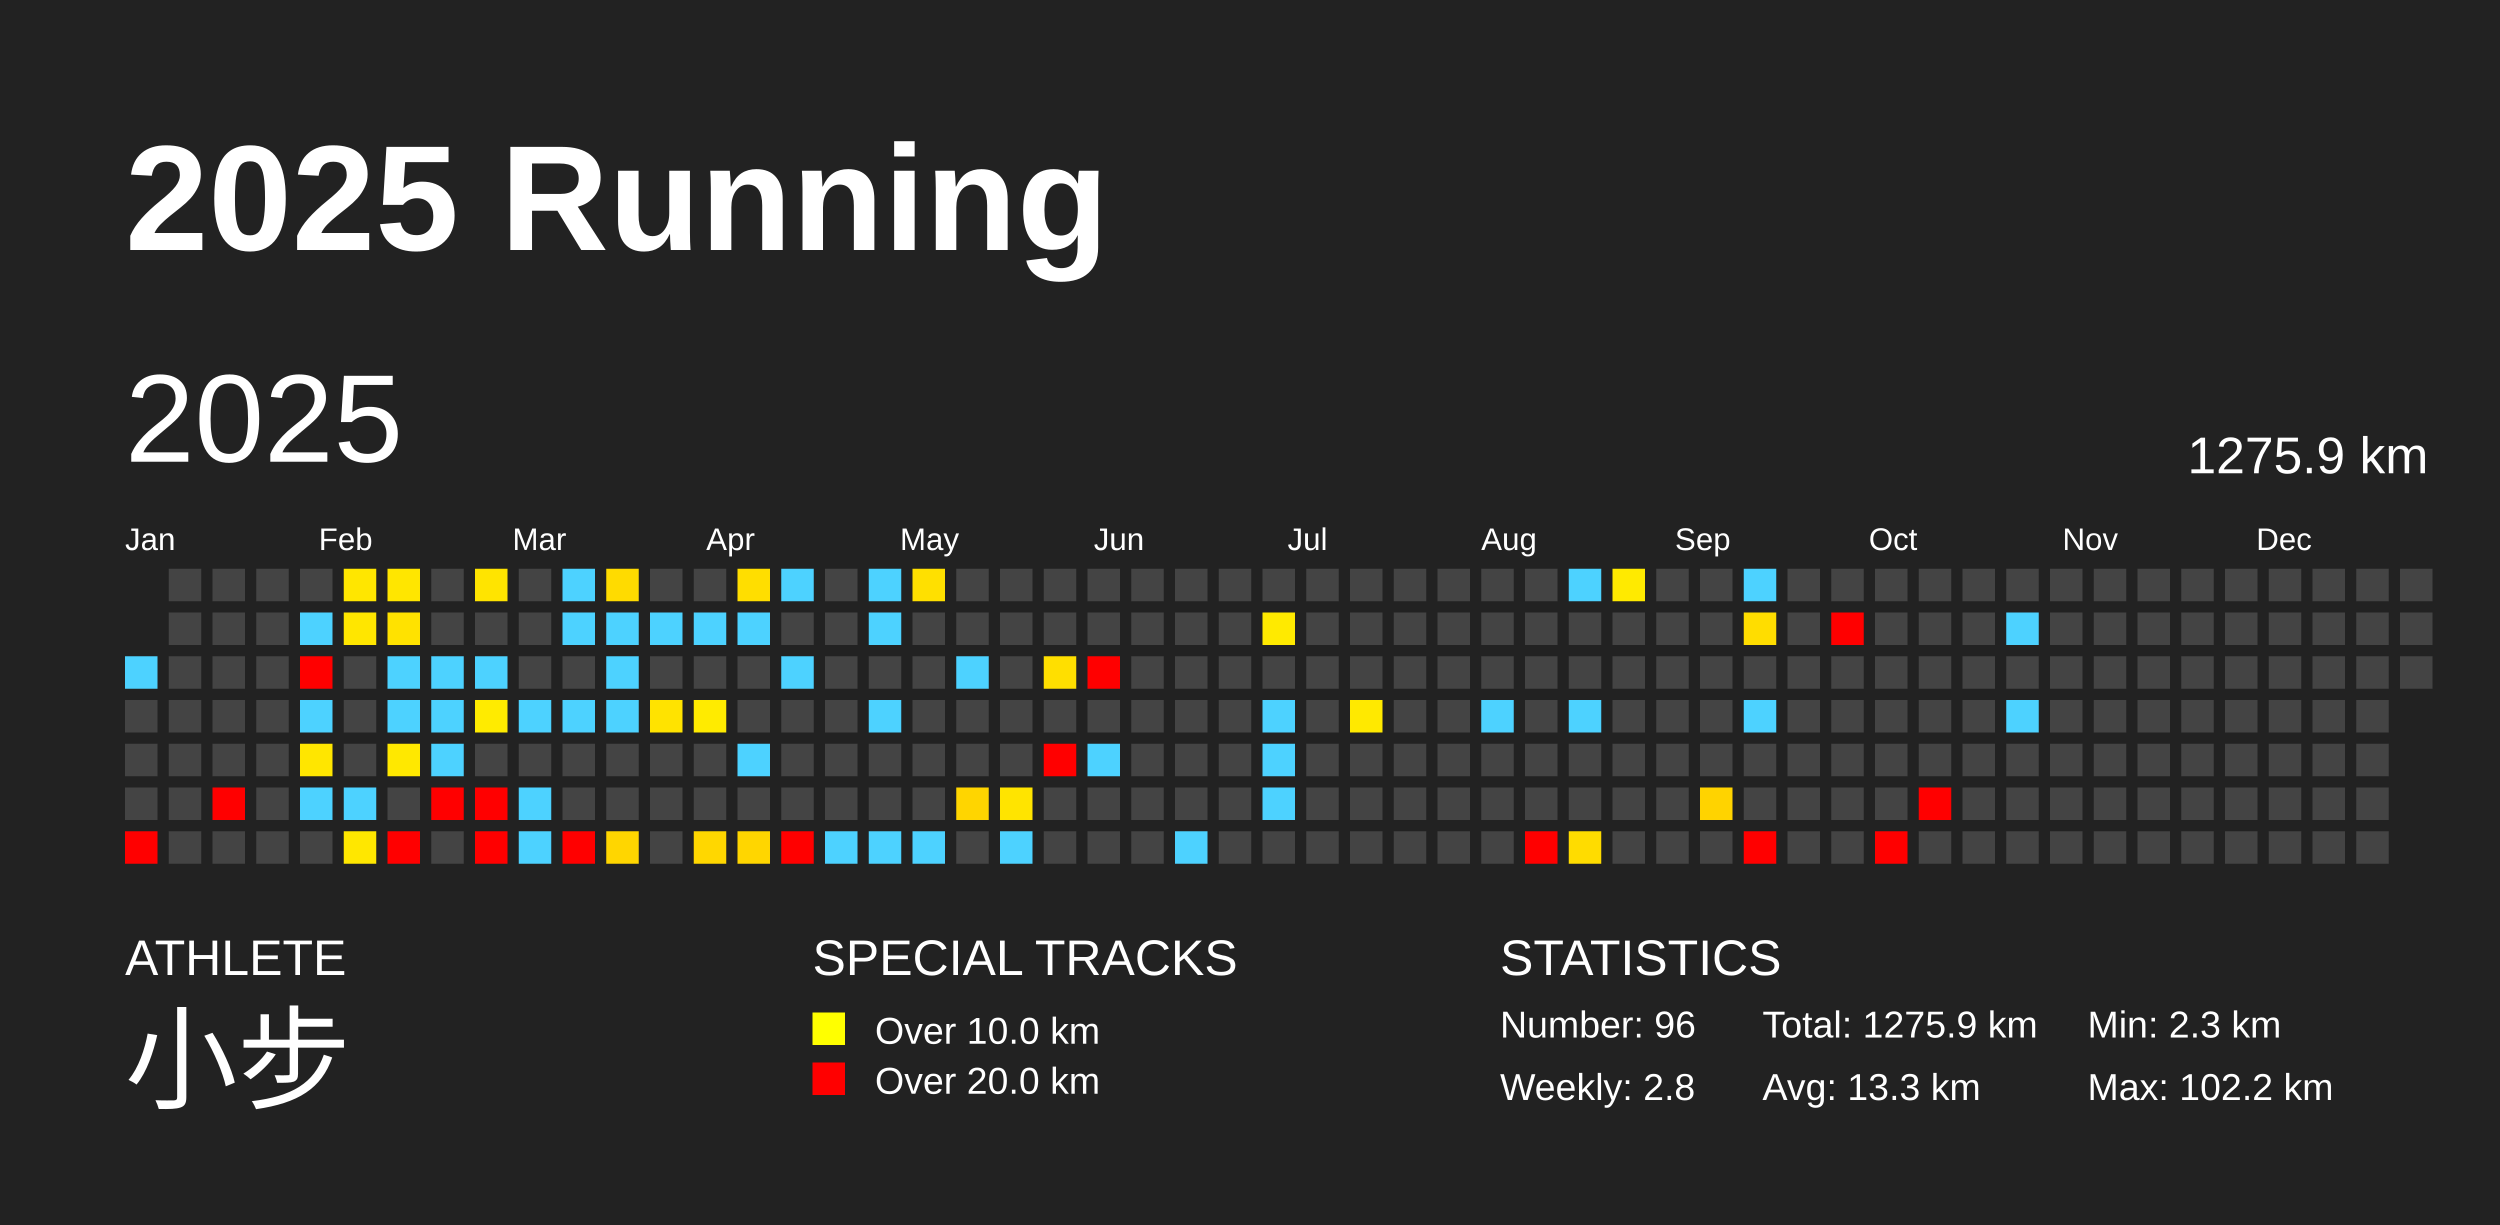
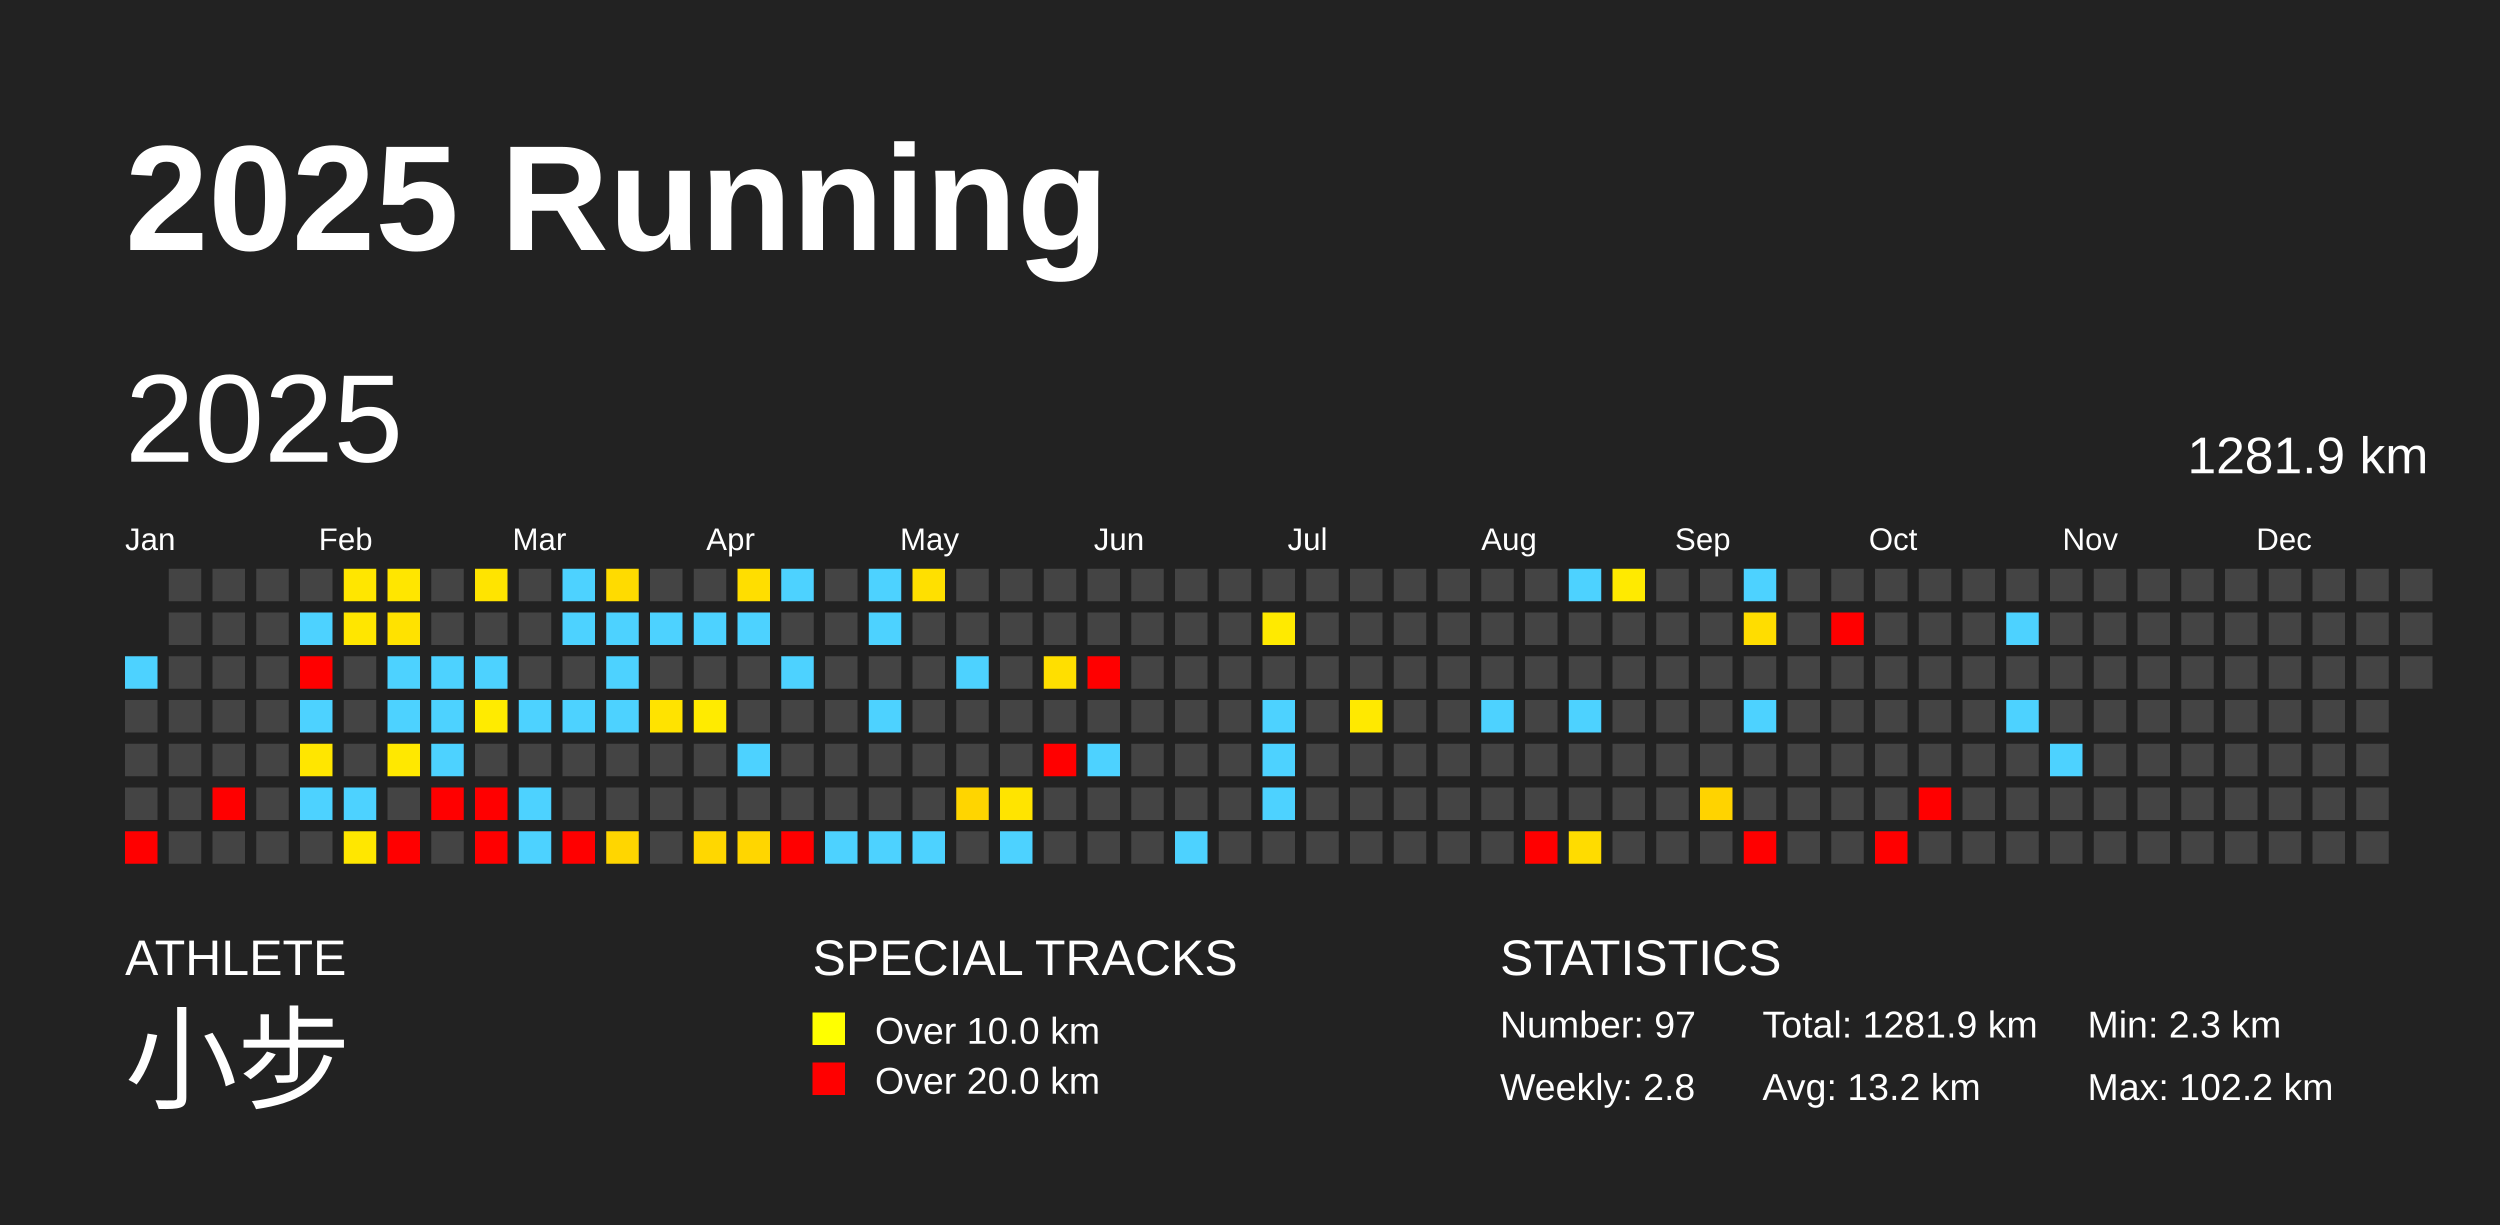
<svg xmlns="http://www.w3.org/2000/svg" baseProfile="full" height="98mm" version="1.1" viewBox="0,0,200,98" width="200mm">
  <defs />
  <rect fill="#222222" height="98" width="200" x="0" y="0" />
  <text fill="#FFFFFF" style="font-size:12px; font-family:Arial; font-weight:bold;" x="10" y="20">2025 Running</text>
  <text fill="#FFFFFF" style="font-size:4px; font-family:Arial" x="10" y="78">ATHLETE</text>
  <text fill="#FFFFFF" style="font-size:9px; font-family:Arial" x="10" y="88">小步</text>
  <text fill="#FFFFFF" style="font-size:4px; font-family:Arial" x="65" y="78">SPECIAL TRACKS</text>
  <rect fill="yellow" height="2.6" width="2.6" x="65" y="81" />
  <text fill="#FFFFFF" style="font-size:3px; font-family:Arial" x="70" y="83.5">Over 10.0 km</text>
  <rect fill="red" height="2.6" width="2.6" x="65" y="85" />
  <text fill="#FFFFFF" style="font-size:3px; font-family:Arial" x="70" y="87.5">Over 20.0 km</text>
  <text fill="#FFFFFF" style="font-size:4px; font-family:Arial" x="120" y="78">STATISTICS</text>
-   <text fill="#FFFFFF" style="font-size:3px; font-family:Arial" x="120" y="83">Number: 96</text>
+   <text fill="#FFFFFF" style="font-size:3px; font-family:Arial" x="120" y="83">Number: 97</text>
  <text fill="#FFFFFF" style="font-size:3px; font-family:Arial" x="120" y="88">Weekly: 2.8</text>
-   <text fill="#FFFFFF" style="font-size:3px; font-family:Arial" x="141" y="83">Total: 1275.9 km</text>
-   <text fill="#FFFFFF" style="font-size:3px; font-family:Arial" x="141" y="88">Avg: 13.3 km</text>
+   <text fill="#FFFFFF" style="font-size:3px; font-family:Arial" x="141" y="83">Total: 1281.9 km</text>
+   <text fill="#FFFFFF" style="font-size:3px; font-family:Arial" x="141" y="88">Avg: 13.2 km</text>
  <text fill="#FFFFFF" style="font-size:3px; font-family:Arial" x="167" y="83">Min: 2.3 km</text>
  <text fill="#FFFFFF" style="font-size:3px; font-family:Arial" x="167" y="88">Max: 102.2 km</text>
  <text dominant-baseline="hanging" fill="#FFFFFF" style="font-size:10.0px; font-family:Arial;" x="10" y="30">2025</text>
-   <text dominant-baseline="hanging" fill="#FFFFFF" style="font-size:4.125px; font-family:Arial;" x="175" y="35">1275.9 km</text>
+   <text dominant-baseline="hanging" fill="#FFFFFF" style="font-size:4.125px; font-family:Arial;" x="175" y="35">1281.9 km</text>
  <text fill="#FFFFFF" style="font-size:2.5px; font-family:Arial" x="10.0" y="44">Jan</text>
  <text fill="#FFFFFF" style="font-size:2.5px; font-family:Arial" x="25.5" y="44">Feb</text>
  <text fill="#FFFFFF" style="font-size:2.5px; font-family:Arial" x="41.0" y="44">Mar</text>
  <text fill="#FFFFFF" style="font-size:2.5px; font-family:Arial" x="56.5" y="44">Apr</text>
  <text fill="#FFFFFF" style="font-size:2.5px; font-family:Arial" x="72.0" y="44">May</text>
  <text fill="#FFFFFF" style="font-size:2.5px; font-family:Arial" x="87.5" y="44">Jun</text>
  <text fill="#FFFFFF" style="font-size:2.5px; font-family:Arial" x="103.0" y="44">Jul</text>
  <text fill="#FFFFFF" style="font-size:2.5px; font-family:Arial" x="118.5" y="44">Aug</text>
  <text fill="#FFFFFF" style="font-size:2.5px; font-family:Arial" x="134.0" y="44">Sep</text>
  <text fill="#FFFFFF" style="font-size:2.5px; font-family:Arial" x="149.5" y="44">Oct</text>
  <text fill="#FFFFFF" style="font-size:2.5px; font-family:Arial" x="165.0" y="44">Nov</text>
  <text fill="#FFFFFF" style="font-size:2.5px; font-family:Arial" x="180.5" y="44">Dec</text>
  <rect fill="#4dd2ff" height="2.6" width="2.6" x="10.0" y="52.5" />
  <rect fill="#444444" height="2.6" width="2.6" x="10.0" y="56.0" />
  <rect fill="#444444" height="2.6" width="2.6" x="10.0" y="59.5" />
  <rect fill="#444444" height="2.6" width="2.6" x="10.0" y="63.0" />
  <rect fill="red" height="2.6" width="2.6" x="10.0" y="66.5" />
  <rect fill="#444444" height="2.6" width="2.6" x="13.5" y="45.5" />
  <rect fill="#444444" height="2.6" width="2.6" x="13.5" y="49.0" />
  <rect fill="#444444" height="2.6" width="2.6" x="13.5" y="52.5" />
  <rect fill="#444444" height="2.6" width="2.6" x="13.5" y="56.0" />
  <rect fill="#444444" height="2.6" width="2.6" x="13.5" y="59.5" />
  <rect fill="#444444" height="2.6" width="2.6" x="13.5" y="63.0" />
  <rect fill="#444444" height="2.6" width="2.6" x="13.5" y="66.5" />
  <rect fill="#444444" height="2.6" width="2.6" x="17.0" y="45.5" />
  <rect fill="#444444" height="2.6" width="2.6" x="17.0" y="49.0" />
  <rect fill="#444444" height="2.6" width="2.6" x="17.0" y="52.5" />
  <rect fill="#444444" height="2.6" width="2.6" x="17.0" y="56.0" />
  <rect fill="#444444" height="2.6" width="2.6" x="17.0" y="59.5" />
  <rect fill="red" height="2.6" width="2.6" x="17.0" y="63.0" />
  <rect fill="#444444" height="2.6" width="2.6" x="17.0" y="66.5" />
  <rect fill="#444444" height="2.6" width="2.6" x="20.5" y="45.5" />
  <rect fill="#444444" height="2.6" width="2.6" x="20.5" y="49.0" />
  <rect fill="#444444" height="2.6" width="2.6" x="20.5" y="52.5" />
  <rect fill="#444444" height="2.6" width="2.6" x="20.5" y="56.0" />
  <rect fill="#444444" height="2.6" width="2.6" x="20.5" y="59.5" />
  <rect fill="#444444" height="2.6" width="2.6" x="20.5" y="63.0" />
  <rect fill="#444444" height="2.6" width="2.6" x="20.5" y="66.5" />
  <rect fill="#444444" height="2.6" width="2.6" x="24.0" y="45.5" />
  <rect fill="#4dd2ff" height="2.6" width="2.6" x="24.0" y="49.0" />
  <rect fill="red" height="2.6" width="2.6" x="24.0" y="52.5" />
  <rect fill="#4dd2ff" height="2.6" width="2.6" x="24.0" y="56.0" />
  <rect fill="#ffe600" height="2.6" width="2.6" x="24.0" y="59.5" />
  <rect fill="#4dd2ff" height="2.6" width="2.6" x="24.0" y="63.0" />
  <rect fill="#444444" height="2.6" width="2.6" x="24.0" y="66.5" />
  <rect fill="#ffe600" height="2.6" width="2.6" x="27.5" y="45.5" />
  <rect fill="#ffe600" height="2.6" width="2.6" x="27.5" y="49.0" />
  <rect fill="#444444" height="2.6" width="2.6" x="27.5" y="52.5" />
  <rect fill="#444444" height="2.6" width="2.6" x="27.5" y="56.0" />
  <rect fill="#444444" height="2.6" width="2.6" x="27.5" y="59.5" />
  <rect fill="#4dd2ff" height="2.6" width="2.6" x="27.5" y="63.0" />
  <rect fill="#ffe700" height="2.6" width="2.6" x="27.5" y="66.5" />
  <rect fill="#ffe600" height="2.6" width="2.6" x="31.0" y="45.5" />
  <rect fill="#ffe200" height="2.6" width="2.6" x="31.0" y="49.0" />
  <rect fill="#4dd2ff" height="2.6" width="2.6" x="31.0" y="52.5" />
  <rect fill="#4dd2ff" height="2.6" width="2.6" x="31.0" y="56.0" />
  <rect fill="#ffe800" height="2.6" width="2.6" x="31.0" y="59.5" />
  <rect fill="#444444" height="2.6" width="2.6" x="31.0" y="63.0" />
  <rect fill="red" height="2.6" width="2.6" x="31.0" y="66.5" />
  <rect fill="#444444" height="2.6" width="2.6" x="34.5" y="45.5" />
  <rect fill="#444444" height="2.6" width="2.6" x="34.5" y="49.0" />
  <rect fill="#4dd2ff" height="2.6" width="2.6" x="34.5" y="52.5" />
  <rect fill="#4dd2ff" height="2.6" width="2.6" x="34.5" y="56.0" />
  <rect fill="#4dd2ff" height="2.6" width="2.6" x="34.5" y="59.5" />
  <rect fill="red" height="2.6" width="2.6" x="34.5" y="63.0" />
  <rect fill="#444444" height="2.6" width="2.6" x="34.5" y="66.5" />
  <rect fill="#ffe400" height="2.6" width="2.6" x="38.0" y="45.5" />
  <rect fill="#444444" height="2.6" width="2.6" x="38.0" y="49.0" />
  <rect fill="#4dd2ff" height="2.6" width="2.6" x="38.0" y="52.5" />
  <rect fill="#ffeb00" height="2.6" width="2.6" x="38.0" y="56.0" />
  <rect fill="#444444" height="2.6" width="2.6" x="38.0" y="59.5" />
  <rect fill="red" height="2.6" width="2.6" x="38.0" y="63.0" />
  <rect fill="red" height="2.6" width="2.6" x="38.0" y="66.5" />
  <rect fill="#444444" height="2.6" width="2.6" x="41.5" y="45.5" />
  <rect fill="#444444" height="2.6" width="2.6" x="41.5" y="49.0" />
  <rect fill="#444444" height="2.6" width="2.6" x="41.5" y="52.5" />
  <rect fill="#4dd2ff" height="2.6" width="2.6" x="41.5" y="56.0" />
  <rect fill="#444444" height="2.6" width="2.6" x="41.5" y="59.5" />
  <rect fill="#4dd2ff" height="2.6" width="2.6" x="41.5" y="63.0" />
  <rect fill="#4dd2ff" height="2.6" width="2.6" x="41.5" y="66.5" />
  <rect fill="#4dd2ff" height="2.6" width="2.6" x="45.0" y="45.5" />
  <rect fill="#4dd2ff" height="2.6" width="2.6" x="45.0" y="49.0" />
  <rect fill="#444444" height="2.6" width="2.6" x="45.0" y="52.5" />
  <rect fill="#4dd2ff" height="2.6" width="2.6" x="45.0" y="56.0" />
  <rect fill="#444444" height="2.6" width="2.6" x="45.0" y="59.5" />
  <rect fill="#444444" height="2.6" width="2.6" x="45.0" y="63.0" />
  <rect fill="red" height="2.6" width="2.6" x="45.0" y="66.5" />
  <rect fill="#ffdb00" height="2.6" width="2.6" x="48.5" y="45.5" />
  <rect fill="#4dd2ff" height="2.6" width="2.6" x="48.5" y="49.0" />
  <rect fill="#4dd2ff" height="2.6" width="2.6" x="48.5" y="52.5" />
  <rect fill="#4dd2ff" height="2.6" width="2.6" x="48.5" y="56.0" />
  <rect fill="#444444" height="2.6" width="2.6" x="48.5" y="59.5" />
  <rect fill="#444444" height="2.6" width="2.6" x="48.5" y="63.0" />
  <rect fill="#ffd600" height="2.6" width="2.6" x="48.5" y="66.5" />
  <rect fill="#444444" height="2.6" width="2.6" x="52.0" y="45.5" />
  <rect fill="#4dd2ff" height="2.6" width="2.6" x="52.0" y="49.0" />
  <rect fill="#444444" height="2.6" width="2.6" x="52.0" y="52.5" />
  <rect fill="#ffe300" height="2.6" width="2.6" x="52.0" y="56.0" />
  <rect fill="#444444" height="2.6" width="2.6" x="52.0" y="59.5" />
  <rect fill="#444444" height="2.6" width="2.6" x="52.0" y="63.0" />
  <rect fill="#444444" height="2.6" width="2.6" x="52.0" y="66.5" />
  <rect fill="#444444" height="2.6" width="2.6" x="55.5" y="45.5" />
  <rect fill="#4dd2ff" height="2.6" width="2.6" x="55.5" y="49.0" />
  <rect fill="#444444" height="2.6" width="2.6" x="55.5" y="52.5" />
  <rect fill="#ffeb00" height="2.6" width="2.6" x="55.5" y="56.0" />
  <rect fill="#444444" height="2.6" width="2.6" x="55.5" y="59.5" />
  <rect fill="#444444" height="2.6" width="2.6" x="55.5" y="63.0" />
  <rect fill="#ffd700" height="2.6" width="2.6" x="55.5" y="66.5" />
  <rect fill="#ffde00" height="2.6" width="2.6" x="59.0" y="45.5" />
  <rect fill="#4dd2ff" height="2.6" width="2.6" x="59.0" y="49.0" />
  <rect fill="#444444" height="2.6" width="2.6" x="59.0" y="52.5" />
  <rect fill="#444444" height="2.6" width="2.6" x="59.0" y="56.0" />
  <rect fill="#4dd2ff" height="2.6" width="2.6" x="59.0" y="59.5" />
  <rect fill="#444444" height="2.6" width="2.6" x="59.0" y="63.0" />
  <rect fill="#ffd600" height="2.6" width="2.6" x="59.0" y="66.5" />
  <rect fill="#4dd2ff" height="2.6" width="2.6" x="62.5" y="45.5" />
  <rect fill="#444444" height="2.6" width="2.6" x="62.5" y="49.0" />
  <rect fill="#4dd2ff" height="2.6" width="2.6" x="62.5" y="52.5" />
  <rect fill="#444444" height="2.6" width="2.6" x="62.5" y="56.0" />
  <rect fill="#444444" height="2.6" width="2.6" x="62.5" y="59.5" />
  <rect fill="#444444" height="2.6" width="2.6" x="62.5" y="63.0" />
  <rect fill="red" height="2.6" width="2.6" x="62.5" y="66.5" />
  <rect fill="#444444" height="2.6" width="2.6" x="66.0" y="45.5" />
  <rect fill="#444444" height="2.6" width="2.6" x="66.0" y="49.0" />
  <rect fill="#444444" height="2.6" width="2.6" x="66.0" y="52.5" />
  <rect fill="#444444" height="2.6" width="2.6" x="66.0" y="56.0" />
  <rect fill="#444444" height="2.6" width="2.6" x="66.0" y="59.5" />
  <rect fill="#444444" height="2.6" width="2.6" x="66.0" y="63.0" />
  <rect fill="#4dd2ff" height="2.6" width="2.6" x="66.0" y="66.5" />
  <rect fill="#4dd2ff" height="2.6" width="2.6" x="69.5" y="45.5" />
  <rect fill="#4dd2ff" height="2.6" width="2.6" x="69.5" y="49.0" />
  <rect fill="#444444" height="2.6" width="2.6" x="69.5" y="52.5" />
  <rect fill="#4dd2ff" height="2.6" width="2.6" x="69.5" y="56.0" />
  <rect fill="#444444" height="2.6" width="2.6" x="69.5" y="59.5" />
  <rect fill="#444444" height="2.6" width="2.6" x="69.5" y="63.0" />
  <rect fill="#4dd2ff" height="2.6" width="2.6" x="69.5" y="66.5" />
  <rect fill="#ffe000" height="2.6" width="2.6" x="73.0" y="45.5" />
  <rect fill="#444444" height="2.6" width="2.6" x="73.0" y="49.0" />
  <rect fill="#444444" height="2.6" width="2.6" x="73.0" y="52.5" />
  <rect fill="#444444" height="2.6" width="2.6" x="73.0" y="56.0" />
  <rect fill="#444444" height="2.6" width="2.6" x="73.0" y="59.5" />
  <rect fill="#444444" height="2.6" width="2.6" x="73.0" y="63.0" />
  <rect fill="#4dd2ff" height="2.6" width="2.6" x="73.0" y="66.5" />
  <rect fill="#444444" height="2.6" width="2.6" x="76.5" y="45.5" />
  <rect fill="#444444" height="2.6" width="2.6" x="76.5" y="49.0" />
  <rect fill="#4dd2ff" height="2.6" width="2.6" x="76.5" y="52.5" />
  <rect fill="#444444" height="2.6" width="2.6" x="76.5" y="56.0" />
  <rect fill="#444444" height="2.6" width="2.6" x="76.5" y="59.5" />
  <rect fill="#ffd500" height="2.6" width="2.6" x="76.5" y="63.0" />
  <rect fill="#444444" height="2.6" width="2.6" x="76.5" y="66.5" />
  <rect fill="#444444" height="2.6" width="2.6" x="80.0" y="45.5" />
  <rect fill="#444444" height="2.6" width="2.6" x="80.0" y="49.0" />
  <rect fill="#444444" height="2.6" width="2.6" x="80.0" y="52.5" />
  <rect fill="#444444" height="2.6" width="2.6" x="80.0" y="56.0" />
  <rect fill="#444444" height="2.6" width="2.6" x="80.0" y="59.5" />
  <rect fill="#ffe400" height="2.6" width="2.6" x="80.0" y="63.0" />
  <rect fill="#4dd2ff" height="2.6" width="2.6" x="80.0" y="66.5" />
  <rect fill="#444444" height="2.6" width="2.6" x="83.5" y="45.5" />
  <rect fill="#444444" height="2.6" width="2.6" x="83.5" y="49.0" />
  <rect fill="#ffdf00" height="2.6" width="2.6" x="83.5" y="52.5" />
  <rect fill="#444444" height="2.6" width="2.6" x="83.5" y="56.0" />
  <rect fill="red" height="2.6" width="2.6" x="83.5" y="59.5" />
  <rect fill="#444444" height="2.6" width="2.6" x="83.5" y="63.0" />
  <rect fill="#444444" height="2.6" width="2.6" x="83.5" y="66.5" />
  <rect fill="#444444" height="2.6" width="2.6" x="87.0" y="45.5" />
  <rect fill="#444444" height="2.6" width="2.6" x="87.0" y="49.0" />
  <rect fill="red" height="2.6" width="2.6" x="87.0" y="52.5" />
  <rect fill="#444444" height="2.6" width="2.6" x="87.0" y="56.0" />
  <rect fill="#4dd2ff" height="2.6" width="2.6" x="87.0" y="59.5" />
  <rect fill="#444444" height="2.6" width="2.6" x="87.0" y="63.0" />
  <rect fill="#444444" height="2.6" width="2.6" x="87.0" y="66.5" />
  <rect fill="#444444" height="2.6" width="2.6" x="90.5" y="45.5" />
  <rect fill="#444444" height="2.6" width="2.6" x="90.5" y="49.0" />
  <rect fill="#444444" height="2.6" width="2.6" x="90.5" y="52.5" />
  <rect fill="#444444" height="2.6" width="2.6" x="90.5" y="56.0" />
  <rect fill="#444444" height="2.6" width="2.6" x="90.5" y="59.5" />
  <rect fill="#444444" height="2.6" width="2.6" x="90.5" y="63.0" />
  <rect fill="#444444" height="2.6" width="2.6" x="90.5" y="66.5" />
  <rect fill="#444444" height="2.6" width="2.6" x="94.0" y="45.5" />
  <rect fill="#444444" height="2.6" width="2.6" x="94.0" y="49.0" />
  <rect fill="#444444" height="2.6" width="2.6" x="94.0" y="52.5" />
  <rect fill="#444444" height="2.6" width="2.6" x="94.0" y="56.0" />
  <rect fill="#444444" height="2.6" width="2.6" x="94.0" y="59.5" />
  <rect fill="#444444" height="2.6" width="2.6" x="94.0" y="63.0" />
  <rect fill="#4dd2ff" height="2.6" width="2.6" x="94.0" y="66.5" />
  <rect fill="#444444" height="2.6" width="2.6" x="97.5" y="45.5" />
  <rect fill="#444444" height="2.6" width="2.6" x="97.5" y="49.0" />
  <rect fill="#444444" height="2.6" width="2.6" x="97.5" y="52.5" />
  <rect fill="#444444" height="2.6" width="2.6" x="97.5" y="56.0" />
  <rect fill="#444444" height="2.6" width="2.6" x="97.5" y="59.5" />
  <rect fill="#444444" height="2.6" width="2.6" x="97.5" y="63.0" />
  <rect fill="#444444" height="2.6" width="2.6" x="97.5" y="66.5" />
  <rect fill="#444444" height="2.6" width="2.6" x="101.0" y="45.5" />
  <rect fill="#ffea00" height="2.6" width="2.6" x="101.0" y="49.0" />
  <rect fill="#444444" height="2.6" width="2.6" x="101.0" y="52.5" />
  <rect fill="#4dd2ff" height="2.6" width="2.6" x="101.0" y="56.0" />
  <rect fill="#4dd2ff" height="2.6" width="2.6" x="101.0" y="59.5" />
  <rect fill="#4dd2ff" height="2.6" width="2.6" x="101.0" y="63.0" />
  <rect fill="#444444" height="2.6" width="2.6" x="101.0" y="66.5" />
  <rect fill="#444444" height="2.6" width="2.6" x="104.5" y="45.5" />
  <rect fill="#444444" height="2.6" width="2.6" x="104.5" y="49.0" />
  <rect fill="#444444" height="2.6" width="2.6" x="104.5" y="52.5" />
  <rect fill="#444444" height="2.6" width="2.6" x="104.5" y="56.0" />
  <rect fill="#444444" height="2.6" width="2.6" x="104.5" y="59.5" />
  <rect fill="#444444" height="2.6" width="2.6" x="104.5" y="63.0" />
  <rect fill="#444444" height="2.6" width="2.6" x="104.5" y="66.5" />
  <rect fill="#444444" height="2.6" width="2.6" x="108.0" y="45.5" />
  <rect fill="#444444" height="2.6" width="2.6" x="108.0" y="49.0" />
  <rect fill="#444444" height="2.6" width="2.6" x="108.0" y="52.5" />
  <rect fill="#ffe900" height="2.6" width="2.6" x="108.0" y="56.0" />
  <rect fill="#444444" height="2.6" width="2.6" x="108.0" y="59.5" />
  <rect fill="#444444" height="2.6" width="2.6" x="108.0" y="63.0" />
  <rect fill="#444444" height="2.6" width="2.6" x="108.0" y="66.5" />
  <rect fill="#444444" height="2.6" width="2.6" x="111.5" y="45.5" />
  <rect fill="#444444" height="2.6" width="2.6" x="111.5" y="49.0" />
  <rect fill="#444444" height="2.6" width="2.6" x="111.5" y="52.5" />
  <rect fill="#444444" height="2.6" width="2.6" x="111.5" y="56.0" />
  <rect fill="#444444" height="2.6" width="2.6" x="111.5" y="59.5" />
  <rect fill="#444444" height="2.6" width="2.6" x="111.5" y="63.0" />
  <rect fill="#444444" height="2.6" width="2.6" x="111.5" y="66.5" />
  <rect fill="#444444" height="2.6" width="2.6" x="115.0" y="45.5" />
  <rect fill="#444444" height="2.6" width="2.6" x="115.0" y="49.0" />
  <rect fill="#444444" height="2.6" width="2.6" x="115.0" y="52.5" />
  <rect fill="#444444" height="2.6" width="2.6" x="115.0" y="56.0" />
  <rect fill="#444444" height="2.6" width="2.6" x="115.0" y="59.5" />
  <rect fill="#444444" height="2.6" width="2.6" x="115.0" y="63.0" />
  <rect fill="#444444" height="2.6" width="2.6" x="115.0" y="66.5" />
  <rect fill="#444444" height="2.6" width="2.6" x="118.5" y="45.5" />
  <rect fill="#444444" height="2.6" width="2.6" x="118.5" y="49.0" />
  <rect fill="#444444" height="2.6" width="2.6" x="118.5" y="52.5" />
  <rect fill="#4dd2ff" height="2.6" width="2.6" x="118.5" y="56.0" />
  <rect fill="#444444" height="2.6" width="2.6" x="118.5" y="59.5" />
  <rect fill="#444444" height="2.6" width="2.6" x="118.5" y="63.0" />
  <rect fill="#444444" height="2.6" width="2.6" x="118.5" y="66.5" />
  <rect fill="#444444" height="2.6" width="2.6" x="122.0" y="45.5" />
  <rect fill="#444444" height="2.6" width="2.6" x="122.0" y="49.0" />
  <rect fill="#444444" height="2.6" width="2.6" x="122.0" y="52.5" />
  <rect fill="#444444" height="2.6" width="2.6" x="122.0" y="56.0" />
  <rect fill="#444444" height="2.6" width="2.6" x="122.0" y="59.5" />
  <rect fill="#444444" height="2.6" width="2.6" x="122.0" y="63.0" />
  <rect fill="red" height="2.6" width="2.6" x="122.0" y="66.5" />
  <rect fill="#4dd2ff" height="2.6" width="2.6" x="125.5" y="45.5" />
  <rect fill="#444444" height="2.6" width="2.6" x="125.5" y="49.0" />
  <rect fill="#444444" height="2.6" width="2.6" x="125.5" y="52.5" />
  <rect fill="#4dd2ff" height="2.6" width="2.6" x="125.5" y="56.0" />
  <rect fill="#444444" height="2.6" width="2.6" x="125.5" y="59.5" />
  <rect fill="#444444" height="2.6" width="2.6" x="125.5" y="63.0" />
  <rect fill="#ffdc00" height="2.6" width="2.6" x="125.5" y="66.5" />
  <rect fill="#ffea00" height="2.6" width="2.6" x="129.0" y="45.5" />
  <rect fill="#444444" height="2.6" width="2.6" x="129.0" y="49.0" />
  <rect fill="#444444" height="2.6" width="2.6" x="129.0" y="52.5" />
  <rect fill="#444444" height="2.6" width="2.6" x="129.0" y="56.0" />
  <rect fill="#444444" height="2.6" width="2.6" x="129.0" y="59.5" />
  <rect fill="#444444" height="2.6" width="2.6" x="129.0" y="63.0" />
  <rect fill="#444444" height="2.6" width="2.6" x="129.0" y="66.5" />
  <rect fill="#444444" height="2.6" width="2.6" x="132.5" y="45.5" />
  <rect fill="#444444" height="2.6" width="2.6" x="132.5" y="49.0" />
  <rect fill="#444444" height="2.6" width="2.6" x="132.5" y="52.5" />
  <rect fill="#444444" height="2.6" width="2.6" x="132.5" y="56.0" />
  <rect fill="#444444" height="2.6" width="2.6" x="132.5" y="59.5" />
  <rect fill="#444444" height="2.6" width="2.6" x="132.5" y="63.0" />
  <rect fill="#444444" height="2.6" width="2.6" x="132.5" y="66.5" />
  <rect fill="#444444" height="2.6" width="2.6" x="136.0" y="45.5" />
  <rect fill="#444444" height="2.6" width="2.6" x="136.0" y="49.0" />
  <rect fill="#444444" height="2.6" width="2.6" x="136.0" y="52.5" />
  <rect fill="#444444" height="2.6" width="2.6" x="136.0" y="56.0" />
  <rect fill="#444444" height="2.6" width="2.6" x="136.0" y="59.5" />
  <rect fill="#ffd300" height="2.6" width="2.6" x="136.0" y="63.0" />
  <rect fill="#444444" height="2.6" width="2.6" x="136.0" y="66.5" />
  <rect fill="#4dd2ff" height="2.6" width="2.6" x="139.5" y="45.5" />
  <rect fill="#ffdd00" height="2.6" width="2.6" x="139.5" y="49.0" />
  <rect fill="#444444" height="2.6" width="2.6" x="139.5" y="52.5" />
  <rect fill="#4dd2ff" height="2.6" width="2.6" x="139.5" y="56.0" />
  <rect fill="#444444" height="2.6" width="2.6" x="139.5" y="59.5" />
  <rect fill="#444444" height="2.6" width="2.6" x="139.5" y="63.0" />
  <rect fill="red" height="2.6" width="2.6" x="139.5" y="66.5" />
  <rect fill="#444444" height="2.6" width="2.6" x="143.0" y="45.5" />
  <rect fill="#444444" height="2.6" width="2.6" x="143.0" y="49.0" />
  <rect fill="#444444" height="2.6" width="2.6" x="143.0" y="52.5" />
  <rect fill="#444444" height="2.6" width="2.6" x="143.0" y="56.0" />
  <rect fill="#444444" height="2.6" width="2.6" x="143.0" y="59.5" />
  <rect fill="#444444" height="2.6" width="2.6" x="143.0" y="63.0" />
  <rect fill="#444444" height="2.6" width="2.6" x="143.0" y="66.5" />
  <rect fill="#444444" height="2.6" width="2.6" x="146.5" y="45.5" />
  <rect fill="red" height="2.6" width="2.6" x="146.5" y="49.0" />
  <rect fill="#444444" height="2.6" width="2.6" x="146.5" y="52.5" />
  <rect fill="#444444" height="2.6" width="2.6" x="146.5" y="56.0" />
  <rect fill="#444444" height="2.6" width="2.6" x="146.5" y="59.5" />
  <rect fill="#444444" height="2.6" width="2.6" x="146.5" y="63.0" />
  <rect fill="#444444" height="2.6" width="2.6" x="146.5" y="66.5" />
  <rect fill="#444444" height="2.6" width="2.6" x="150.0" y="45.5" />
  <rect fill="#444444" height="2.6" width="2.6" x="150.0" y="49.0" />
  <rect fill="#444444" height="2.6" width="2.6" x="150.0" y="52.5" />
  <rect fill="#444444" height="2.6" width="2.6" x="150.0" y="56.0" />
  <rect fill="#444444" height="2.6" width="2.6" x="150.0" y="59.5" />
  <rect fill="#444444" height="2.6" width="2.6" x="150.0" y="63.0" />
  <rect fill="red" height="2.6" width="2.6" x="150.0" y="66.5" />
  <rect fill="#444444" height="2.6" width="2.6" x="153.5" y="45.5" />
  <rect fill="#444444" height="2.6" width="2.6" x="153.5" y="49.0" />
  <rect fill="#444444" height="2.6" width="2.6" x="153.5" y="52.5" />
  <rect fill="#444444" height="2.6" width="2.6" x="153.5" y="56.0" />
  <rect fill="#444444" height="2.6" width="2.6" x="153.5" y="59.5" />
  <rect fill="red" height="2.6" width="2.6" x="153.5" y="63.0" />
  <rect fill="#444444" height="2.6" width="2.6" x="153.5" y="66.5" />
  <rect fill="#444444" height="2.6" width="2.6" x="157.0" y="45.5" />
  <rect fill="#444444" height="2.6" width="2.6" x="157.0" y="49.0" />
  <rect fill="#444444" height="2.6" width="2.6" x="157.0" y="52.5" />
  <rect fill="#444444" height="2.6" width="2.6" x="157.0" y="56.0" />
  <rect fill="#444444" height="2.6" width="2.6" x="157.0" y="59.5" />
  <rect fill="#444444" height="2.6" width="2.6" x="157.0" y="63.0" />
  <rect fill="#444444" height="2.6" width="2.6" x="157.0" y="66.5" />
  <rect fill="#444444" height="2.6" width="2.6" x="160.5" y="45.5" />
  <rect fill="#4dd2ff" height="2.6" width="2.6" x="160.5" y="49.0" />
  <rect fill="#444444" height="2.6" width="2.6" x="160.5" y="52.5" />
  <rect fill="#4dd2ff" height="2.6" width="2.6" x="160.5" y="56.0" />
  <rect fill="#444444" height="2.6" width="2.6" x="160.5" y="59.5" />
  <rect fill="#444444" height="2.6" width="2.6" x="160.5" y="63.0" />
  <rect fill="#444444" height="2.6" width="2.6" x="160.5" y="66.5" />
  <rect fill="#444444" height="2.6" width="2.6" x="164.0" y="45.5" />
  <rect fill="#444444" height="2.6" width="2.6" x="164.0" y="49.0" />
  <rect fill="#444444" height="2.6" width="2.6" x="164.0" y="52.5" />
  <rect fill="#444444" height="2.6" width="2.6" x="164.0" y="56.0" />
-   <rect fill="#444444" height="2.6" width="2.6" x="164.0" y="59.5" />
+   <rect fill="#4dd2ff" height="2.6" width="2.6" x="164.0" y="59.5" />
  <rect fill="#444444" height="2.6" width="2.6" x="164.0" y="63.0" />
  <rect fill="#444444" height="2.6" width="2.6" x="164.0" y="66.5" />
  <rect fill="#444444" height="2.6" width="2.6" x="167.5" y="45.5" />
  <rect fill="#444444" height="2.6" width="2.6" x="167.5" y="49.0" />
  <rect fill="#444444" height="2.6" width="2.6" x="167.5" y="52.5" />
  <rect fill="#444444" height="2.6" width="2.6" x="167.5" y="56.0" />
  <rect fill="#444444" height="2.6" width="2.6" x="167.5" y="59.5" />
  <rect fill="#444444" height="2.6" width="2.6" x="167.5" y="63.0" />
  <rect fill="#444444" height="2.6" width="2.6" x="167.5" y="66.5" />
  <rect fill="#444444" height="2.6" width="2.6" x="171.0" y="45.5" />
  <rect fill="#444444" height="2.6" width="2.6" x="171.0" y="49.0" />
  <rect fill="#444444" height="2.6" width="2.6" x="171.0" y="52.5" />
  <rect fill="#444444" height="2.6" width="2.6" x="171.0" y="56.0" />
  <rect fill="#444444" height="2.6" width="2.6" x="171.0" y="59.5" />
  <rect fill="#444444" height="2.6" width="2.6" x="171.0" y="63.0" />
  <rect fill="#444444" height="2.6" width="2.6" x="171.0" y="66.5" />
  <rect fill="#444444" height="2.6" width="2.6" x="174.5" y="45.5" />
  <rect fill="#444444" height="2.6" width="2.6" x="174.5" y="49.0" />
  <rect fill="#444444" height="2.6" width="2.6" x="174.5" y="52.5" />
  <rect fill="#444444" height="2.6" width="2.6" x="174.5" y="56.0" />
  <rect fill="#444444" height="2.6" width="2.6" x="174.5" y="59.5" />
  <rect fill="#444444" height="2.6" width="2.6" x="174.5" y="63.0" />
  <rect fill="#444444" height="2.6" width="2.6" x="174.5" y="66.5" />
  <rect fill="#444444" height="2.6" width="2.6" x="178.0" y="45.5" />
  <rect fill="#444444" height="2.6" width="2.6" x="178.0" y="49.0" />
  <rect fill="#444444" height="2.6" width="2.6" x="178.0" y="52.5" />
  <rect fill="#444444" height="2.6" width="2.6" x="178.0" y="56.0" />
  <rect fill="#444444" height="2.6" width="2.6" x="178.0" y="59.5" />
  <rect fill="#444444" height="2.6" width="2.6" x="178.0" y="63.0" />
  <rect fill="#444444" height="2.6" width="2.6" x="178.0" y="66.5" />
  <rect fill="#444444" height="2.6" width="2.6" x="181.5" y="45.5" />
  <rect fill="#444444" height="2.6" width="2.6" x="181.5" y="49.0" />
  <rect fill="#444444" height="2.6" width="2.6" x="181.5" y="52.5" />
  <rect fill="#444444" height="2.6" width="2.6" x="181.5" y="56.0" />
  <rect fill="#444444" height="2.6" width="2.6" x="181.5" y="59.5" />
  <rect fill="#444444" height="2.6" width="2.6" x="181.5" y="63.0" />
  <rect fill="#444444" height="2.6" width="2.6" x="181.5" y="66.5" />
  <rect fill="#444444" height="2.6" width="2.6" x="185.0" y="45.5" />
  <rect fill="#444444" height="2.6" width="2.6" x="185.0" y="49.0" />
  <rect fill="#444444" height="2.6" width="2.6" x="185.0" y="52.5" />
  <rect fill="#444444" height="2.6" width="2.6" x="185.0" y="56.0" />
  <rect fill="#444444" height="2.6" width="2.6" x="185.0" y="59.5" />
  <rect fill="#444444" height="2.6" width="2.6" x="185.0" y="63.0" />
  <rect fill="#444444" height="2.6" width="2.6" x="185.0" y="66.5" />
  <rect fill="#444444" height="2.6" width="2.6" x="188.5" y="45.5" />
  <rect fill="#444444" height="2.6" width="2.6" x="188.5" y="49.0" />
  <rect fill="#444444" height="2.6" width="2.6" x="188.5" y="52.5" />
  <rect fill="#444444" height="2.6" width="2.6" x="188.5" y="56.0" />
  <rect fill="#444444" height="2.6" width="2.6" x="188.5" y="59.5" />
  <rect fill="#444444" height="2.6" width="2.6" x="188.5" y="63.0" />
  <rect fill="#444444" height="2.6" width="2.6" x="188.5" y="66.5" />
  <rect fill="#444444" height="2.6" width="2.6" x="192.0" y="45.5" />
  <rect fill="#444444" height="2.6" width="2.6" x="192.0" y="49.0" />
  <rect fill="#444444" height="2.6" width="2.6" x="192.0" y="52.5" />
</svg>
